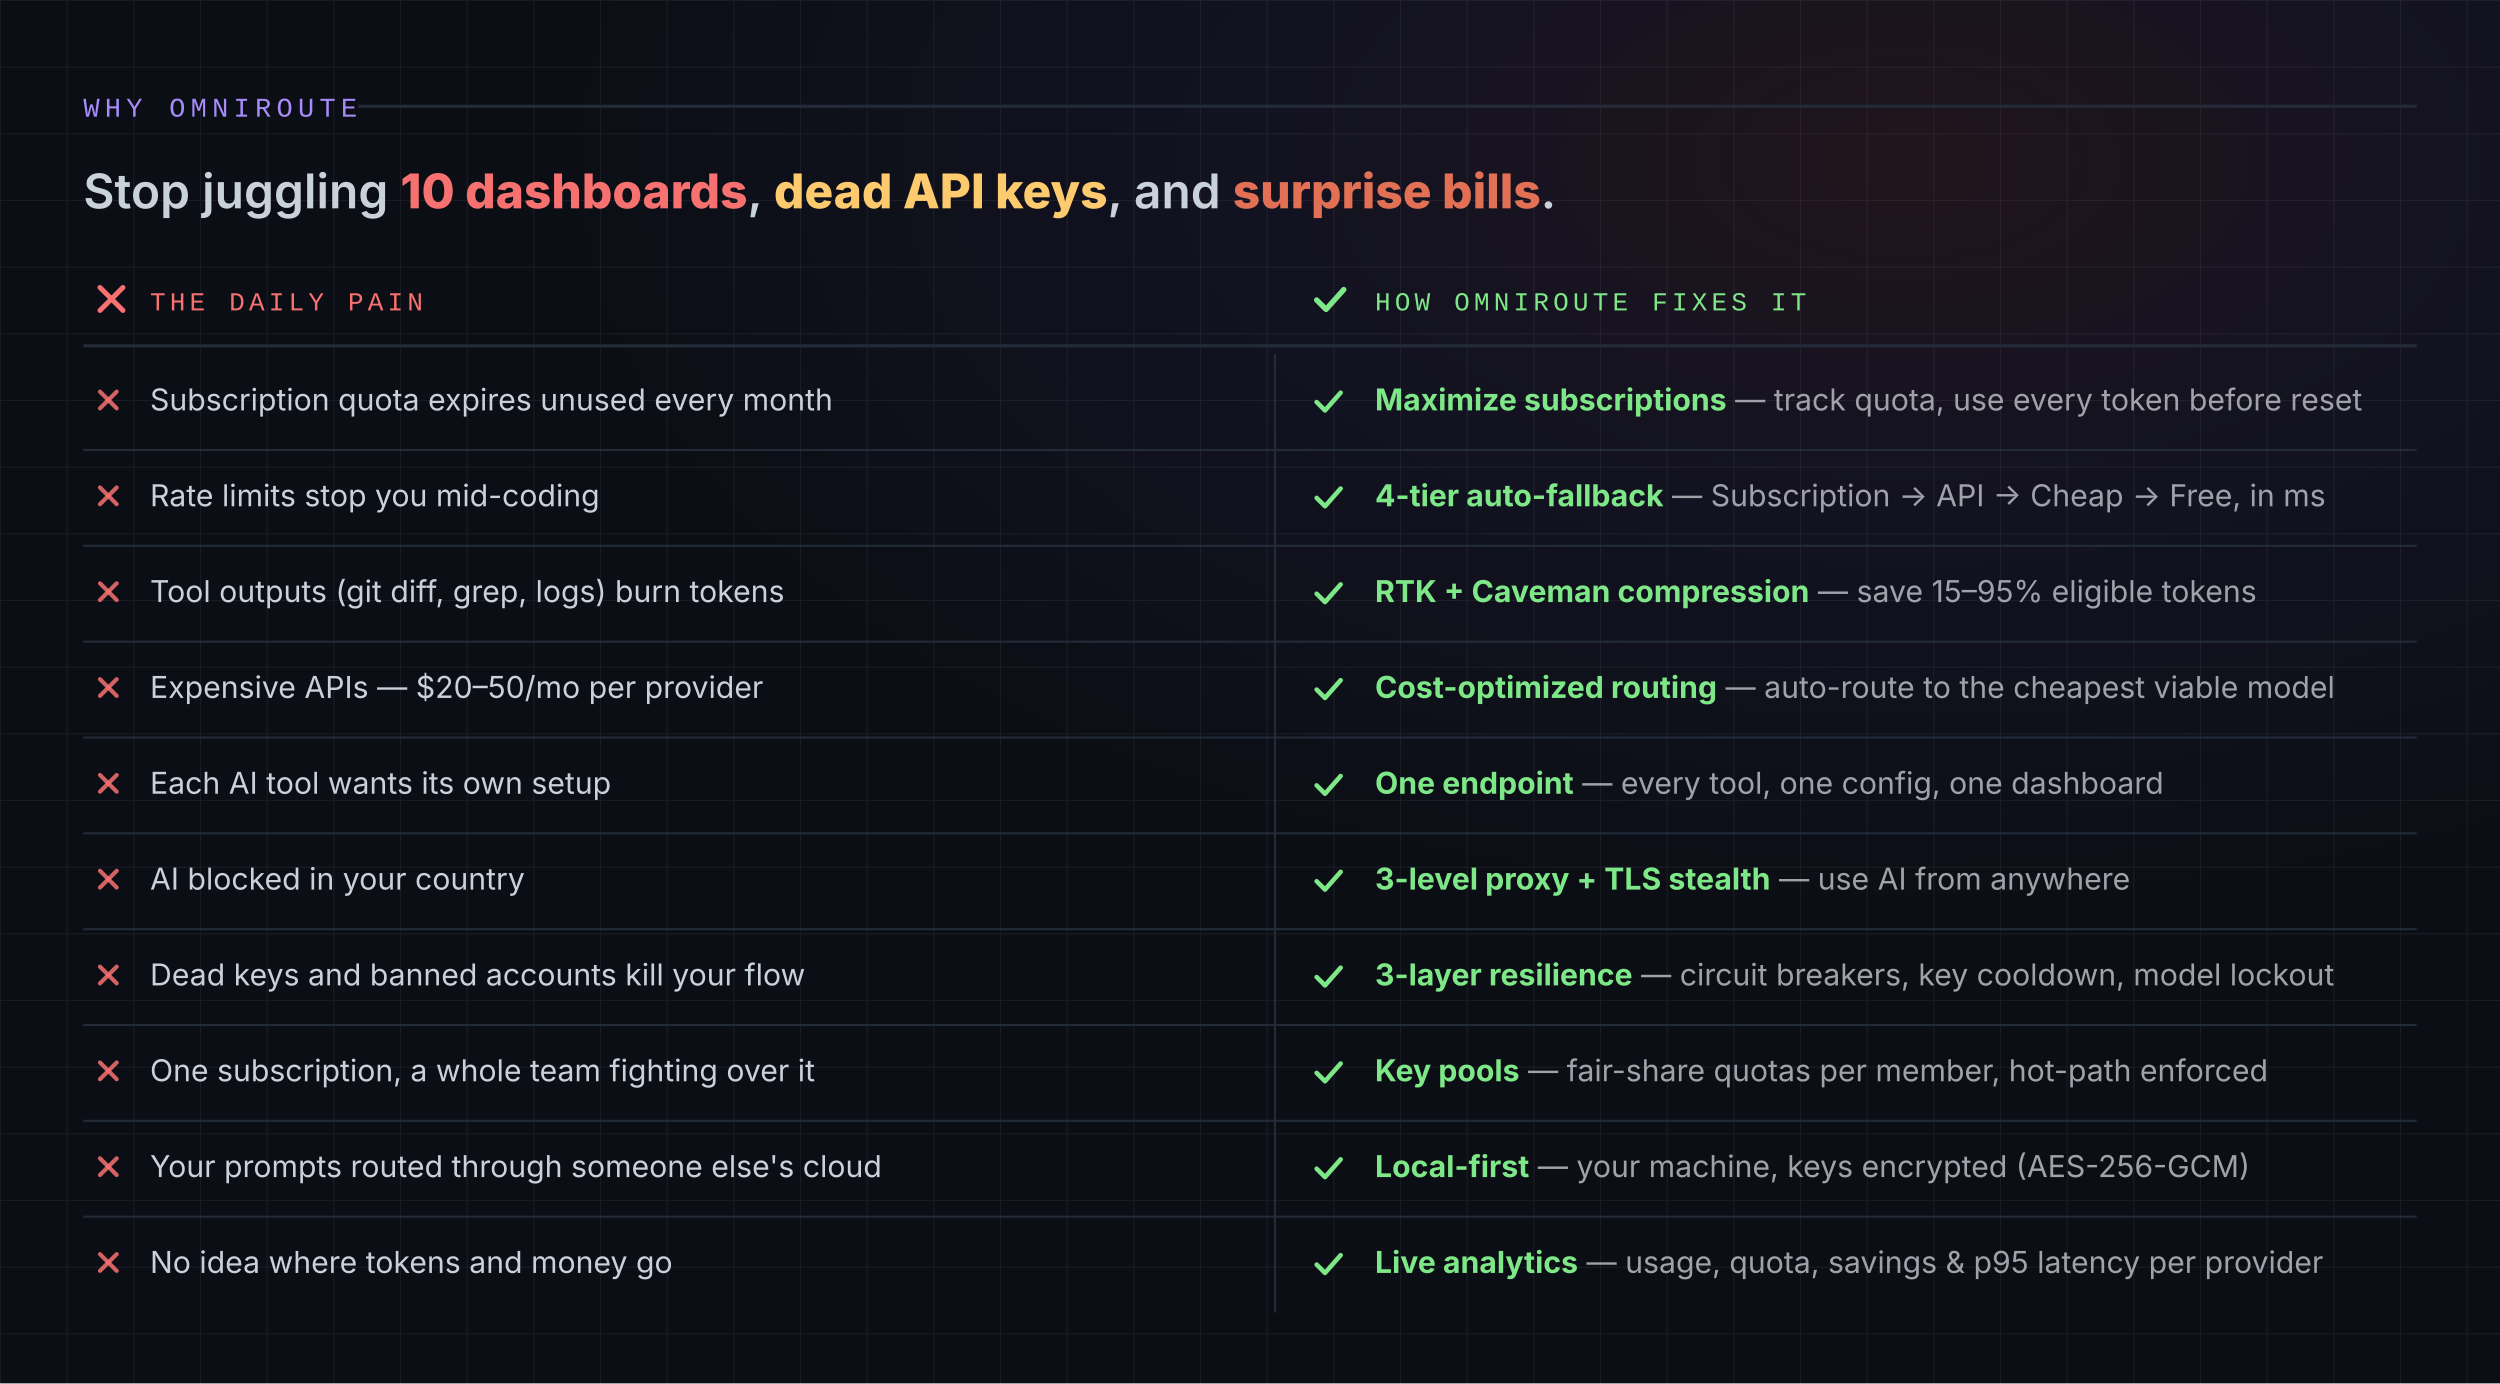
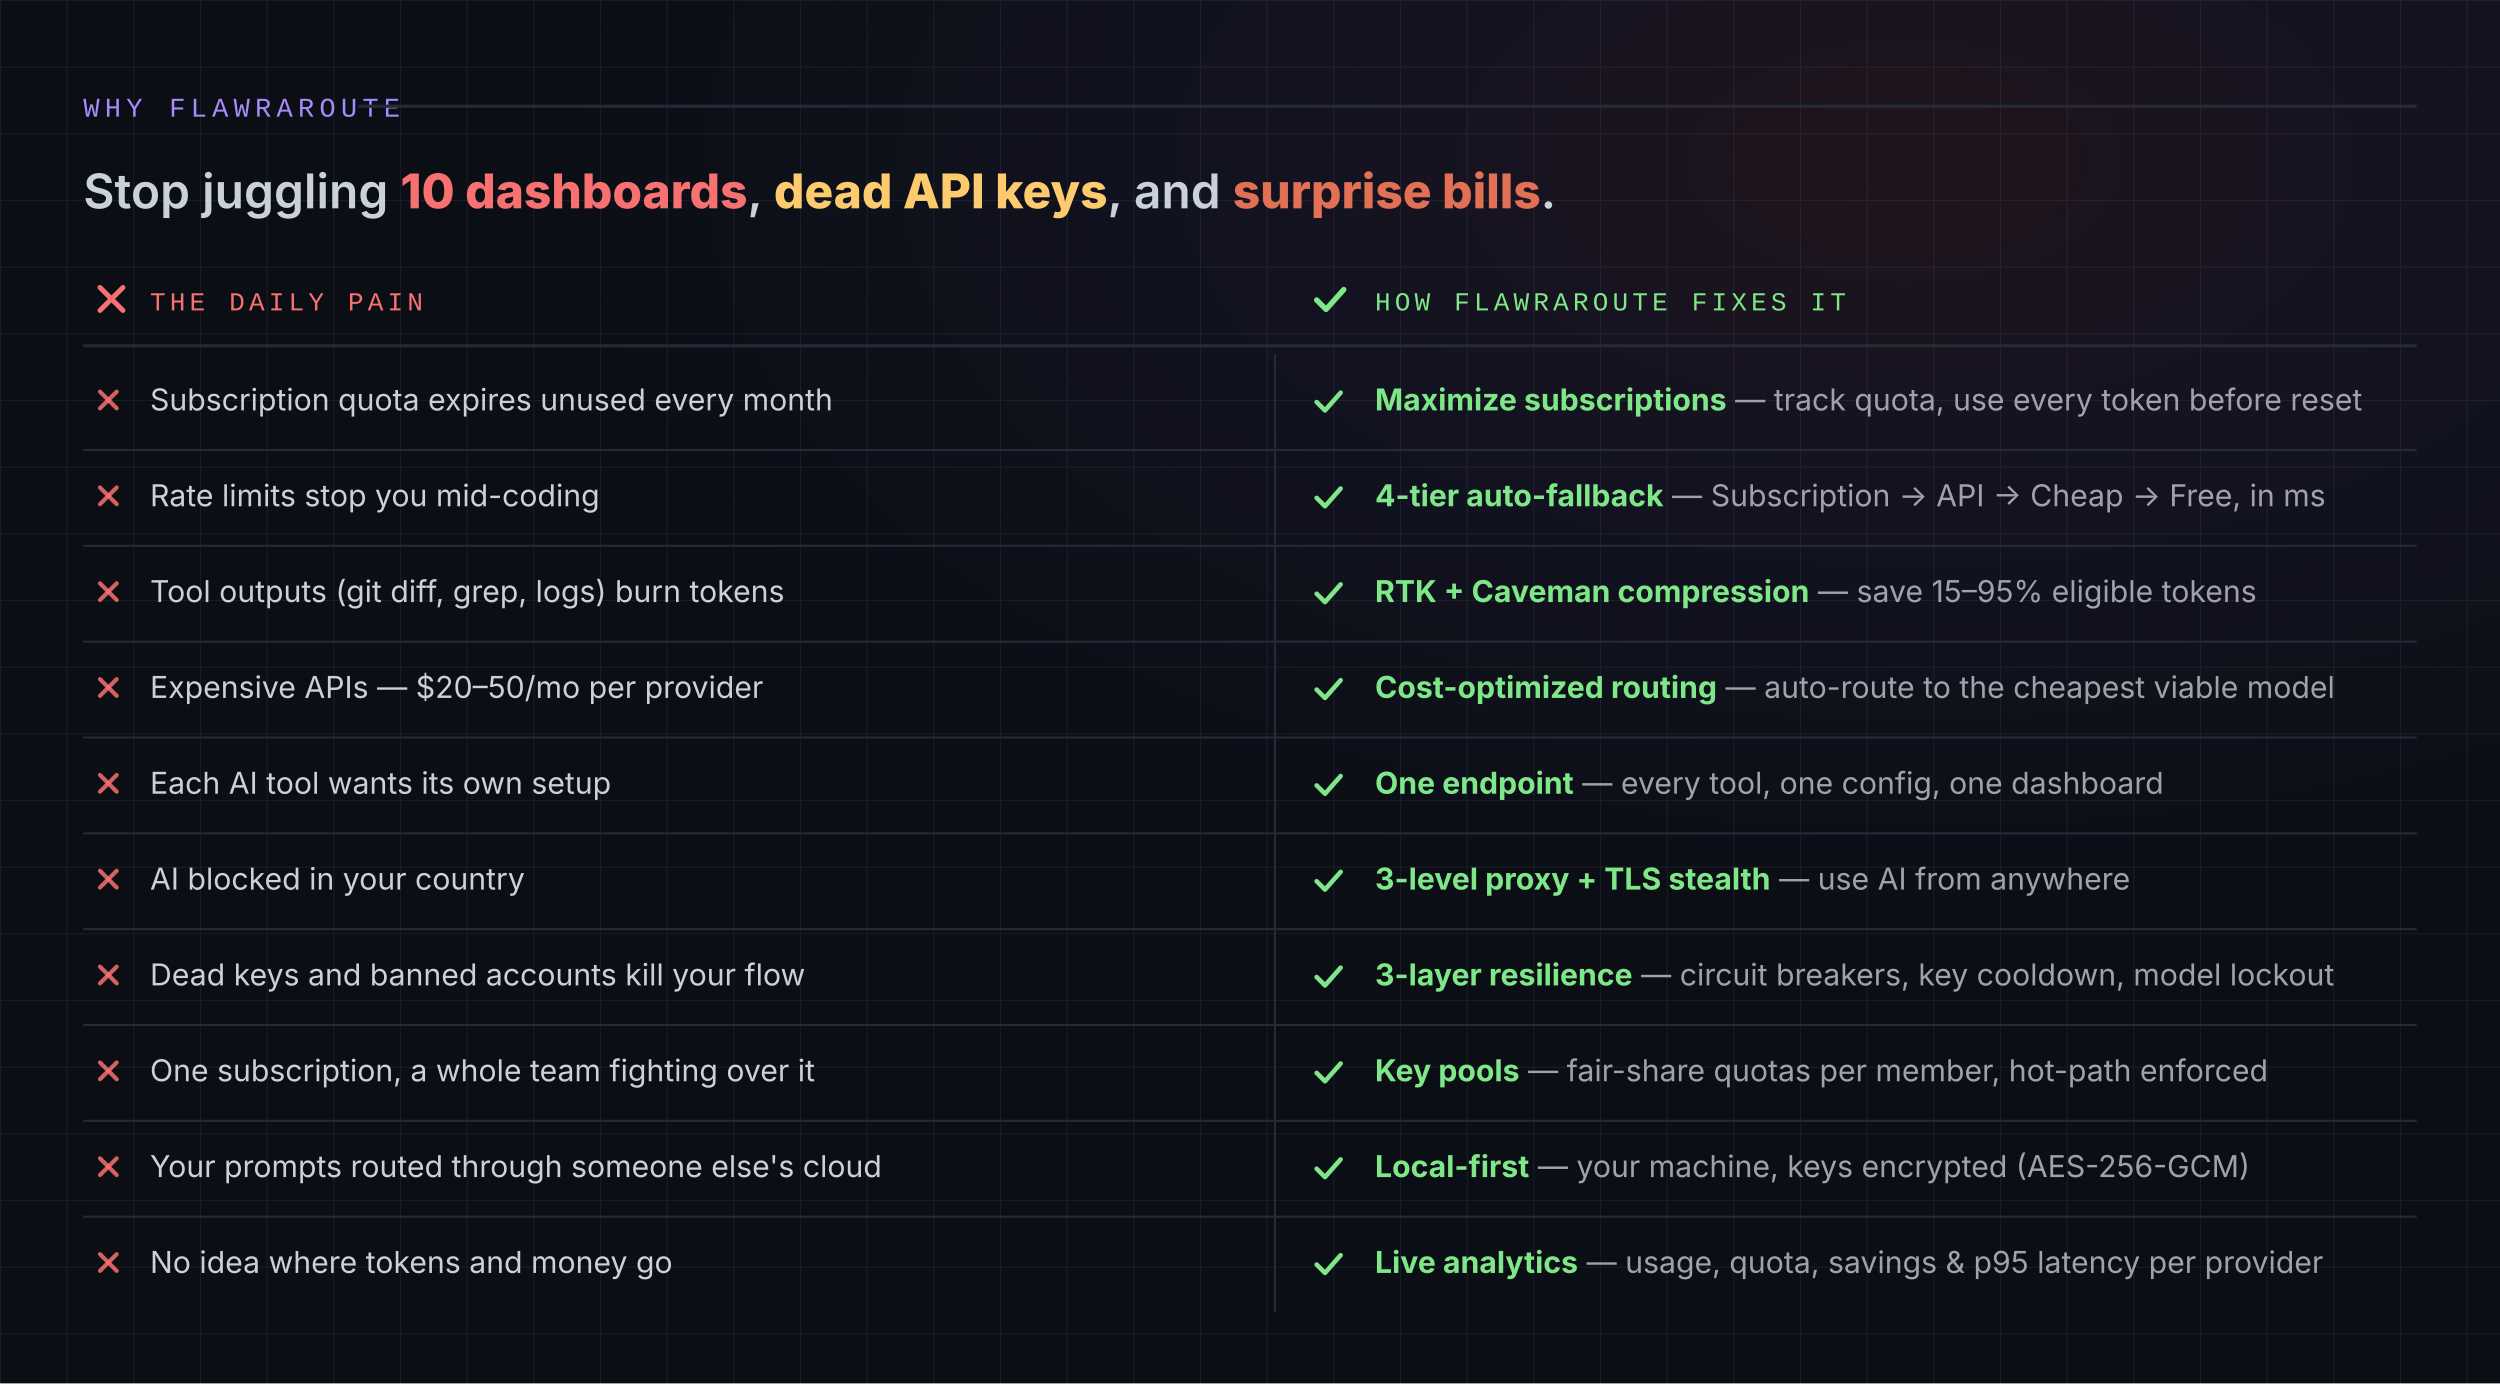
- <svg xmlns="http://www.w3.org/2000/svg" viewBox="0 0 1200 664" role="img" aria-label="Why OmniRoute — stop juggling 10 dashboards, dead API keys and surprise bills. Ten daily pains and how OmniRoute fixes each: subscription quota expiring unused — maximize subscriptions, track quota and use every token before reset. Rate limits stopping you mid-coding — 4-tier auto-fallback from Subscription to API to Cheap to Free in milliseconds. Tool outputs like git diff, grep and logs burning tokens — RTK + Caveman compression saves 15 to 95 percent of eligible tokens per request. Expensive APIs at 20 to 50 dollars per month per provider — cost-optimized routing to the cheapest viable model. Each AI tool wanting its own setup — one endpoint, every tool, one dashboard. AI blocked in your country — 3-level proxy plus TLS fingerprint stealth. Dead keys and banned accounts killing your flow — 3-layer resilience with circuit breakers, key cooldown and model lockout. One subscription shared by a whole team — key pools with fair-share quotas per member enforced in the hot path. Prompts routed through someone else's cloud — local-first, runs on your machine with AES-256-GCM encrypted keys. No idea where tokens and money go — live analytics with usage, quota, savings and p95 latency per provider.">
+ <svg xmlns="http://www.w3.org/2000/svg" viewBox="0 0 1200 664" role="img" aria-label="Why FlawraRoute — stop juggling 10 dashboards, dead API keys and surprise bills. Ten daily pains and how FlawraRoute fixes each: subscription quota expiring unused — maximize subscriptions, track quota and use every token before reset. Rate limits stopping you mid-coding — 4-tier auto-fallback from Subscription to API to Cheap to Free in milliseconds. Tool outputs like git diff, grep and logs burning tokens — RTK + Caveman compression saves 15 to 95 percent of eligible tokens per request. Expensive APIs at 20 to 50 dollars per month per provider — cost-optimized routing to the cheapest viable model. Each AI tool wanting its own setup — one endpoint, every tool, one dashboard. AI blocked in your country — 3-level proxy plus TLS fingerprint stealth. Dead keys and banned accounts killing your flow — 3-layer resilience with circuit breakers, key cooldown and model lockout. One subscription shared by a whole team — key pools with fair-share quotas per member enforced in the hot path. Prompts routed through someone else's cloud — local-first, runs on your machine with AES-256-GCM encrypted keys. No idea where tokens and money go — live analytics with usage, quota, savings and p95 latency per provider.">
  <defs>
    <pattern id="gridPaperW" width="32" height="32" patternUnits="userSpaceOnUse">
      <path d="M 32 0 L 0 0 0 32" fill="none" stroke="#ffffff" stroke-opacity="0.06" stroke-width="1" />
    </pattern>
    <radialGradient id="bgGlowW" cx="76%" cy="12%" r="55%">
      <stop offset="0%" stop-color="#e54d5e" stop-opacity="0.10" />
      <stop offset="55%" stop-color="#8b5cf6" stop-opacity="0.05" />
      <stop offset="100%" stop-color="#6366f1" stop-opacity="0" />
    </radialGradient>
  </defs>
  <rect width="1200" height="664" fill="#0b0e14" />
  <rect width="1200" height="664" fill="url(#gridPaperW)" />
  <rect width="1200" height="664" fill="url(#bgGlowW)" />
-   <text x="40" y="56" font-family="Consolas, 'Courier New', monospace" font-size="13" letter-spacing="2.5" fill="#a78bfa">WHY OMNIROUTE</text>
+   <text x="40" y="56" font-family="Consolas, 'Courier New', monospace" font-size="13" letter-spacing="2.5" fill="#a78bfa">WHY FLAWRAROUTE</text>
  <line x1="172" y1="51" x2="1160" y2="51" stroke="#232b38" stroke-width="1.5" />
  <text x="40" y="100" font-family="Inter, 'Segoe UI', Arial, Helvetica, system-ui, sans-serif" font-size="23" font-weight="600" fill="#c9d1d9">Stop juggling <tspan fill="#f87171" font-weight="800">10 dashboards</tspan>, <tspan fill="#fdcb6e" font-weight="800">dead API keys</tspan>, and <tspan fill="#e17055" font-weight="800">surprise bills</tspan>.</text>
  <g transform="translate(48,138)" stroke="#f87171" stroke-width="2.4" fill="none" stroke-linecap="round">
    <line x1="0" y1="0" x2="11" y2="11" />
    <line x1="11" y1="0" x2="0" y2="11" />
  </g>
  <text x="72" y="149" font-family="Consolas, 'Courier New', monospace" font-size="12.5" letter-spacing="2" fill="#f87171">THE DAILY PAIN</text>
  <g transform="translate(632,137)" stroke="#7ee787" stroke-width="2.6" fill="none" stroke-linecap="round" stroke-linejoin="round">
    <path d="M 0,7 L 4.5,11.5 L 13,2" />
  </g>
-   <text x="660" y="149" font-family="Consolas, 'Courier New', monospace" font-size="12.5" letter-spacing="2" fill="#7ee787">HOW OMNIROUTE FIXES IT</text>
+   <text x="660" y="149" font-family="Consolas, 'Courier New', monospace" font-size="12.5" letter-spacing="2" fill="#7ee787">HOW FLAWRAROUTE FIXES IT</text>
  <line x1="40" y1="166" x2="1160" y2="166" stroke="#232b38" stroke-width="1.5" />
  <rect x="40" y="170" width="1120" height="46" fill="#7ee787" opacity="0">
    <animate attributeName="y" calcMode="discrete" values="170;216;262;308;354;400;446;492;538;584" keyTimes="0;0.1;0.2;0.3;0.4;0.5;0.6;0.7;0.8;0.9" dur="15s" repeatCount="indefinite" />
    <animate attributeName="opacity" values="0;0.055;0.055;0" keyTimes="0;0.015;0.985;1" dur="15s" repeatCount="indefinite" />
  </rect>
  <g font-family="Inter, 'Segoe UI', Arial, Helvetica, system-ui, sans-serif" font-size="14.5">
    <g stroke="#232b38" stroke-width="1">
      <line x1="40" y1="216" x2="1160" y2="216" />
      <line x1="40" y1="262" x2="1160" y2="262" />
      <line x1="40" y1="308" x2="1160" y2="308" />
      <line x1="40" y1="354" x2="1160" y2="354" />
      <line x1="40" y1="400" x2="1160" y2="400" />
      <line x1="40" y1="446" x2="1160" y2="446" />
      <line x1="40" y1="492" x2="1160" y2="492" />
      <line x1="40" y1="538" x2="1160" y2="538" />
      <line x1="40" y1="584" x2="1160" y2="584" />
    </g>
    <line x1="612" y1="170" x2="612" y2="630" stroke="#232b38" stroke-width="1" />
    <g stroke="#f87171" stroke-opacity="0.85" stroke-width="2" fill="none" stroke-linecap="round">
      <g transform="translate(48,188)">
        <line x1="0" y1="0" x2="8" y2="8" />
        <line x1="8" y1="0" x2="0" y2="8" />
      </g>
      <g transform="translate(48,234)">
        <line x1="0" y1="0" x2="8" y2="8" />
        <line x1="8" y1="0" x2="0" y2="8" />
      </g>
      <g transform="translate(48,280)">
        <line x1="0" y1="0" x2="8" y2="8" />
        <line x1="8" y1="0" x2="0" y2="8" />
      </g>
      <g transform="translate(48,326)">
        <line x1="0" y1="0" x2="8" y2="8" />
        <line x1="8" y1="0" x2="0" y2="8" />
      </g>
      <g transform="translate(48,372)">
        <line x1="0" y1="0" x2="8" y2="8" />
        <line x1="8" y1="0" x2="0" y2="8" />
      </g>
      <g transform="translate(48,418)">
        <line x1="0" y1="0" x2="8" y2="8" />
        <line x1="8" y1="0" x2="0" y2="8" />
      </g>
      <g transform="translate(48,464)">
        <line x1="0" y1="0" x2="8" y2="8" />
        <line x1="8" y1="0" x2="0" y2="8" />
      </g>
      <g transform="translate(48,510)">
        <line x1="0" y1="0" x2="8" y2="8" />
        <line x1="8" y1="0" x2="0" y2="8" />
      </g>
      <g transform="translate(48,556)">
        <line x1="0" y1="0" x2="8" y2="8" />
        <line x1="8" y1="0" x2="0" y2="8" />
      </g>
      <g transform="translate(48,602)">
        <line x1="0" y1="0" x2="8" y2="8" />
        <line x1="8" y1="0" x2="0" y2="8" />
      </g>
    </g>
    <g stroke="#7ee787" stroke-width="2.2" fill="none" stroke-linecap="round" stroke-linejoin="round">
      <g transform="translate(632,187)">
        <path d="M 0,6 L 4,10 L 11.5,1.5" />
      </g>
      <g transform="translate(632,233)">
        <path d="M 0,6 L 4,10 L 11.5,1.5" />
      </g>
      <g transform="translate(632,279)">
        <path d="M 0,6 L 4,10 L 11.5,1.5" />
      </g>
      <g transform="translate(632,325)">
        <path d="M 0,6 L 4,10 L 11.5,1.5" />
      </g>
      <g transform="translate(632,371)">
        <path d="M 0,6 L 4,10 L 11.5,1.5" />
      </g>
      <g transform="translate(632,417)">
        <path d="M 0,6 L 4,10 L 11.5,1.5" />
      </g>
      <g transform="translate(632,463)">
        <path d="M 0,6 L 4,10 L 11.5,1.5" />
      </g>
      <g transform="translate(632,509)">
        <path d="M 0,6 L 4,10 L 11.5,1.5" />
      </g>
      <g transform="translate(632,555)">
        <path d="M 0,6 L 4,10 L 11.5,1.5" />
      </g>
      <g transform="translate(632,601)">
        <path d="M 0,6 L 4,10 L 11.5,1.5" />
      </g>
    </g>
    <g fill="#c9d1d9">
      <text x="72" y="197">Subscription quota expires unused every month</text>
      <text x="72" y="243">Rate limits stop you mid-coding</text>
      <text x="72" y="289">Tool outputs (git diff, grep, logs) burn tokens</text>
      <text x="72" y="335">Expensive APIs — $20–50/mo per provider</text>
      <text x="72" y="381">Each AI tool wants its own setup</text>
      <text x="72" y="427">AI blocked in your country</text>
      <text x="72" y="473">Dead keys and banned accounts kill your flow</text>
      <text x="72" y="519">One subscription, a whole team fighting over it</text>
      <text x="72" y="565">Your prompts routed through someone else's cloud</text>
      <text x="72" y="611">No idea where tokens and money go</text>
    </g>
    <g fill="#a1a1aa">
      <text x="660" y="197">
        <tspan font-weight="700" fill="#7ee787">Maximize subscriptions</tspan> — track quota, use every token before reset</text>
      <text x="660" y="243">
        <tspan font-weight="700" fill="#7ee787">4-tier auto-fallback</tspan> — Subscription → API → Cheap → Free, in ms</text>
      <text x="660" y="289">
        <tspan font-weight="700" fill="#7ee787">RTK + Caveman compression</tspan> — save 15–95% eligible tokens</text>
      <text x="660" y="335">
        <tspan font-weight="700" fill="#7ee787">Cost-optimized routing</tspan> — auto-route to the cheapest viable model</text>
      <text x="660" y="381">
        <tspan font-weight="700" fill="#7ee787">One endpoint</tspan> — every tool, one config, one dashboard</text>
      <text x="660" y="427">
        <tspan font-weight="700" fill="#7ee787">3-level proxy + TLS stealth</tspan> — use AI from anywhere</text>
      <text x="660" y="473">
        <tspan font-weight="700" fill="#7ee787">3-layer resilience</tspan> — circuit breakers, key cooldown, model lockout</text>
      <text x="660" y="519">
        <tspan font-weight="700" fill="#7ee787">Key pools</tspan> — fair-share quotas per member, hot-path enforced</text>
      <text x="660" y="565">
        <tspan font-weight="700" fill="#7ee787">Local-first</tspan> — your machine, keys encrypted (AES-256-GCM)</text>
      <text x="660" y="611">
        <tspan font-weight="700" fill="#7ee787">Live analytics</tspan> — usage, quota, savings &amp; p95 latency per provider</text>
    </g>
  </g>
</svg>
